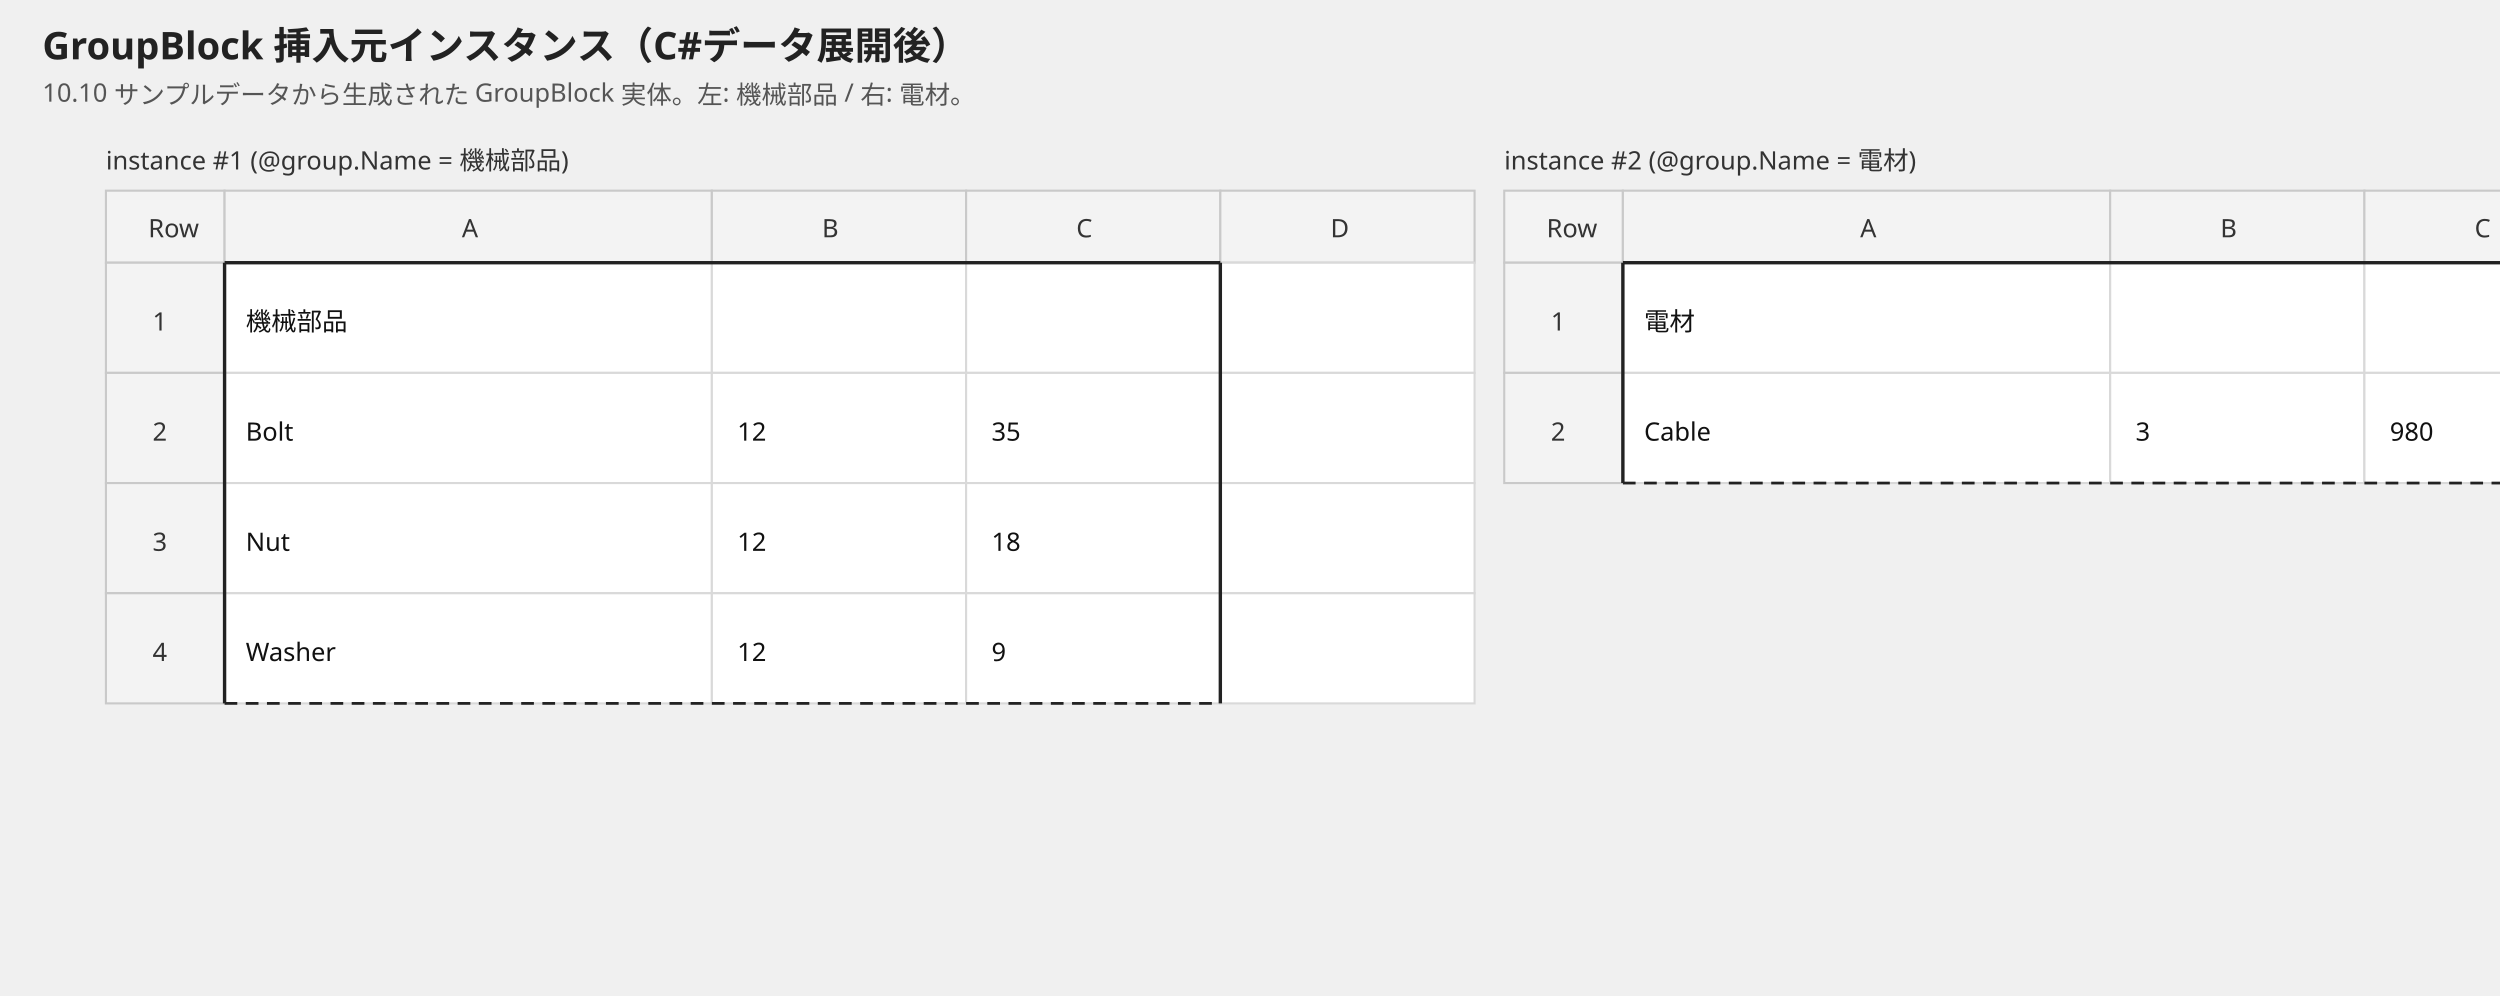
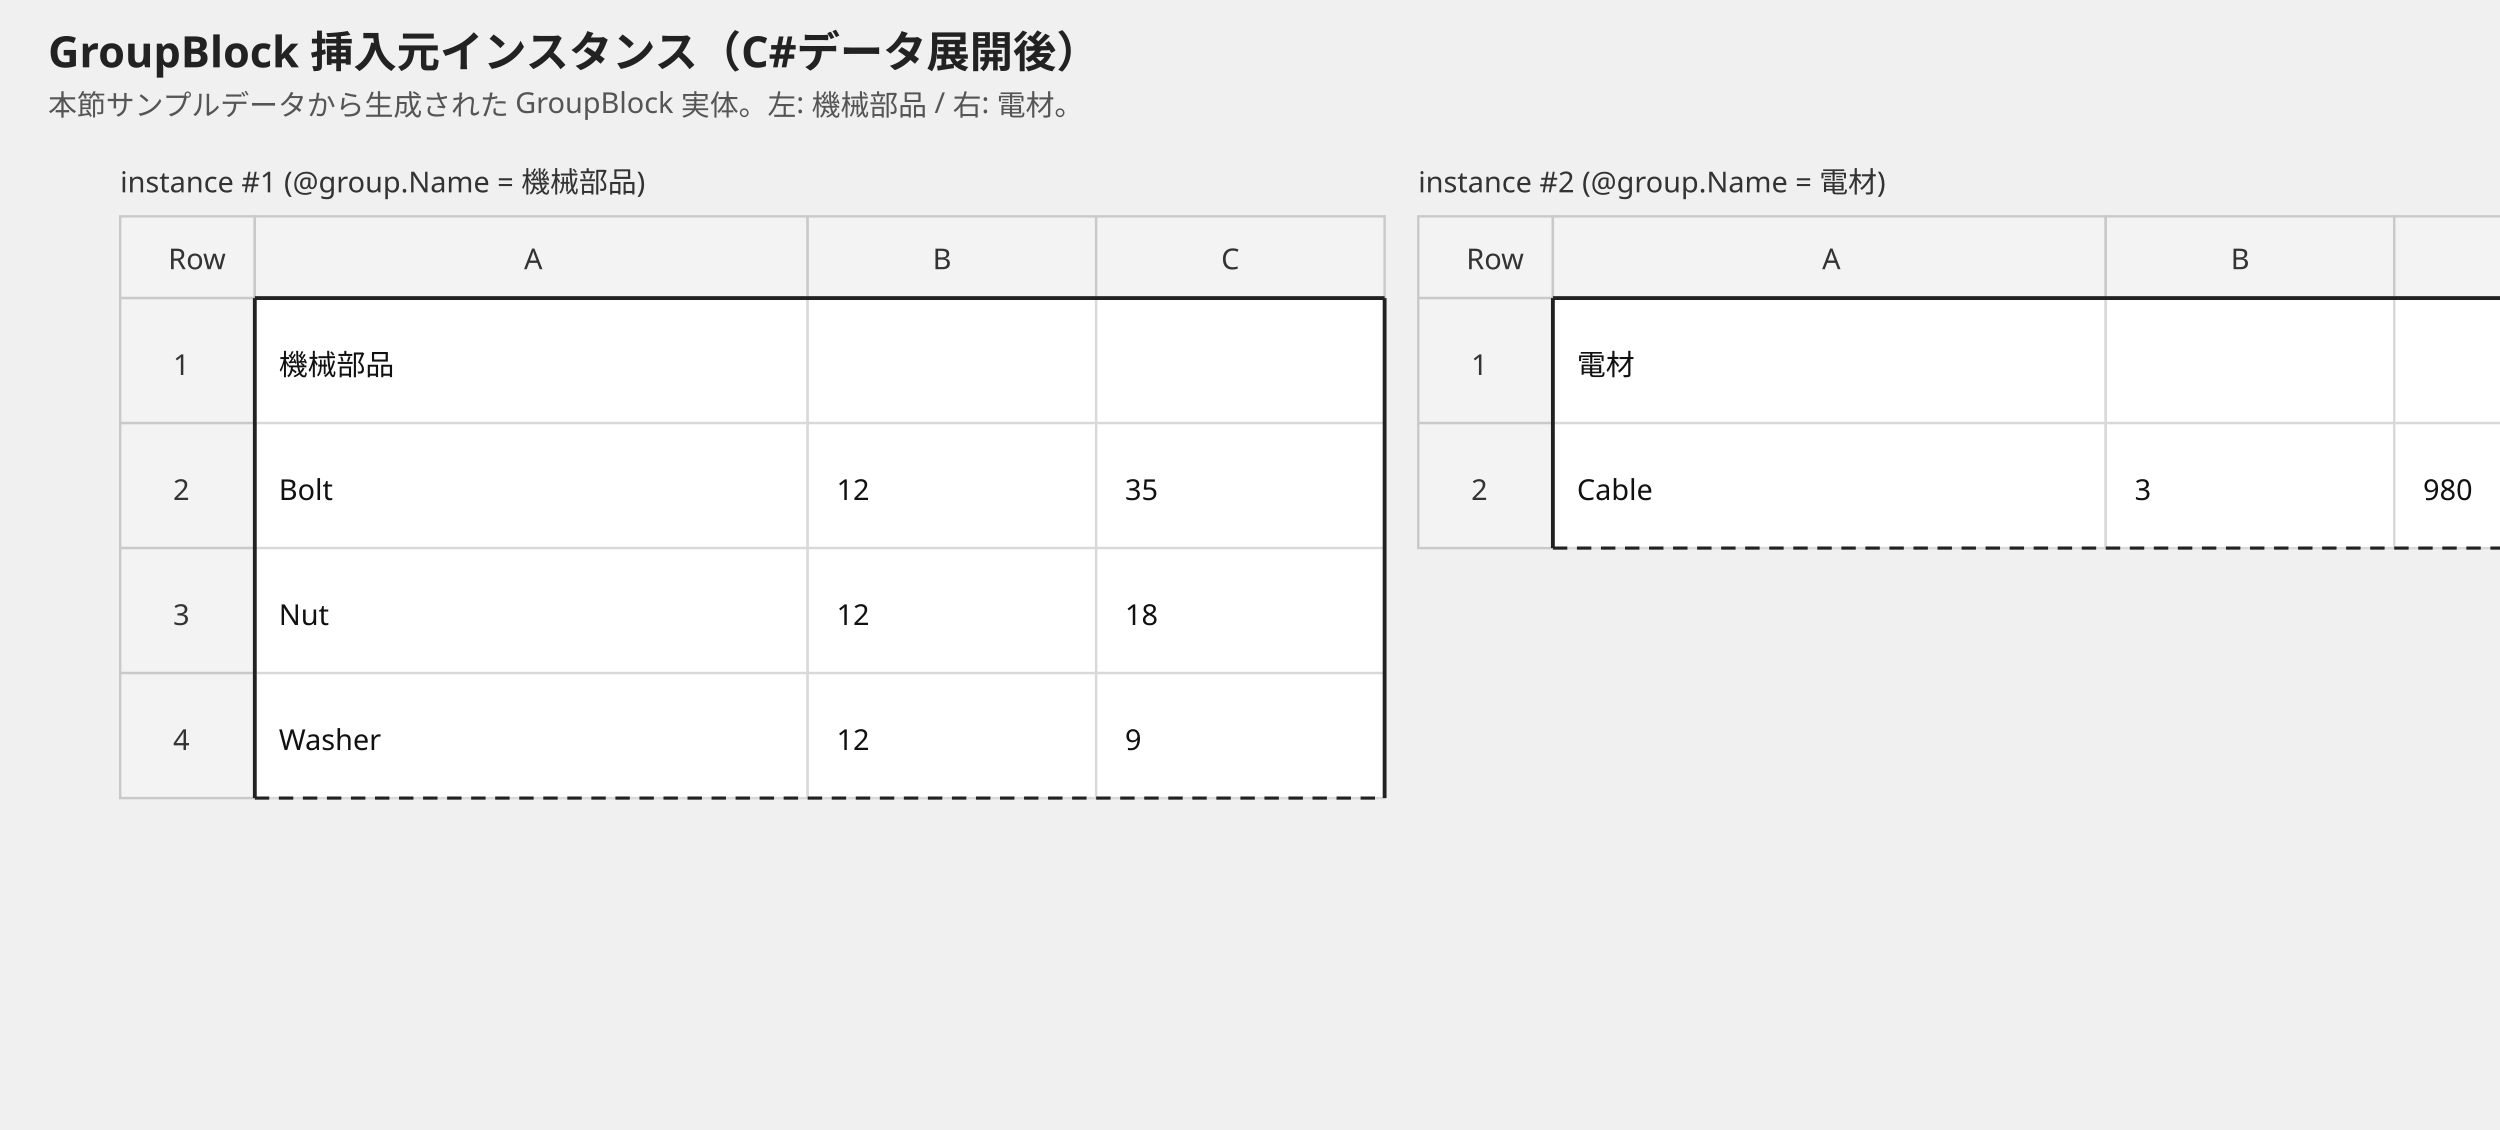
- <svg xmlns="http://www.w3.org/2000/svg" width="1180" height="470" viewBox="0 0 1180 470">
+ <svg xmlns="http://www.w3.org/2000/svg" width="1040" height="470" viewBox="0 0 1040 470">
  <style>
    .title { font: bold 18px Calibri, sans-serif; fill: #222; }
    .sub { font: 12px Calibri, sans-serif; fill: #555; }
    .hdr { font: 12px Calibri, sans-serif; fill: #333; }
    .txt { font: 12px Calibri, sans-serif; fill: #111; }
    .head { fill: #f3f3f3; stroke: #c9c9c9; stroke-width: 1; }
    .cell { fill: #fff; stroke: #d9d9d9; stroke-width: 1; }
    .solid { stroke: #222; stroke-width: 1.6; fill: none; }
    .dashed { stroke: #222; stroke-width: 1.3; stroke-dasharray: 6 4; fill: none; }
  </style>
  <text x="20" y="28" class="title">GroupBlock 挿入元インスタンス（C#データ展開後）</text>
-   <text x="20" y="48" class="sub">10.10 サンプルデータから生成された GroupBlock 実体。左: 機械部品 / 右: 電材。</text>
+   <text x="20" y="48" class="sub">本節サンプルデータから生成された GroupBlock 実体。左: 機械部品 / 右: 電材。</text>
  <g transform="translate(50,90)">
    <text x="0" y="-10" class="hdr">instance #1 (@group.Name = 機械部品)</text>
    <rect x="0" y="0" width="56" height="34" class="head" />
    <rect x="56" y="0" width="230" height="34" class="head" />
    <rect x="286" y="0" width="120" height="34" class="head" />
    <rect x="406" y="0" width="120" height="34" class="head" />
-     <rect x="526" y="0" width="120" height="34" class="head" />
    <text x="20" y="22" class="hdr">Row</text>
    <text x="168" y="22" class="hdr">A</text>
    <text x="338" y="22" class="hdr">B</text>
    <text x="458" y="22" class="hdr">C</text>
-     <text x="578" y="22" class="hdr">D</text>
    <rect x="0" y="34" width="56" height="52" class="head" />
    <rect x="56" y="34" width="230" height="52" class="cell" />
    <rect x="286" y="34" width="120" height="52" class="cell" />
    <rect x="406" y="34" width="120" height="52" class="cell" />
-     <rect x="526" y="34" width="120" height="52" class="cell" />
    <rect x="0" y="86" width="56" height="52" class="head" />
    <rect x="56" y="86" width="230" height="52" class="cell" />
    <rect x="286" y="86" width="120" height="52" class="cell" />
    <rect x="406" y="86" width="120" height="52" class="cell" />
-     <rect x="526" y="86" width="120" height="52" class="cell" />
    <rect x="0" y="138" width="56" height="52" class="head" />
    <rect x="56" y="138" width="230" height="52" class="cell" />
    <rect x="286" y="138" width="120" height="52" class="cell" />
    <rect x="406" y="138" width="120" height="52" class="cell" />
-     <rect x="526" y="138" width="120" height="52" class="cell" />
    <rect x="0" y="190" width="56" height="52" class="head" />
    <rect x="56" y="190" width="230" height="52" class="cell" />
    <rect x="286" y="190" width="120" height="52" class="cell" />
    <rect x="406" y="190" width="120" height="52" class="cell" />
-     <rect x="526" y="190" width="120" height="52" class="cell" />
    <text x="22" y="66" class="hdr">1</text>
    <text x="22" y="118" class="hdr">2</text>
    <text x="22" y="170" class="hdr">3</text>
    <text x="22" y="222" class="hdr">4</text>
    <text x="66" y="66" class="txt">機械部品</text>
    <text x="66" y="118" class="txt">Bolt</text>
    <text x="298" y="118" class="txt">12</text>
    <text x="418" y="118" class="txt">35</text>
    <text x="66" y="170" class="txt">Nut</text>
    <text x="298" y="170" class="txt">12</text>
    <text x="418" y="170" class="txt">18</text>
    <text x="66" y="222" class="txt">Washer</text>
    <text x="298" y="222" class="txt">12</text>
    <text x="418" y="222" class="txt">9</text>
    <line x1="56" y1="34" x2="526" y2="34" class="solid" />
    <line x1="56" y1="34" x2="56" y2="242" class="solid" />
    <line x1="526" y1="34" x2="526" y2="242" class="solid" />
    <line x1="56" y1="242" x2="526" y2="242" class="dashed" />
  </g>
-   <g transform="translate(710,90)">
+   <g transform="translate(590,90)">
    <text x="0" y="-10" class="hdr">instance #2 (@group.Name = 電材)</text>
    <rect x="0" y="0" width="56" height="34" class="head" />
    <rect x="56" y="0" width="230" height="34" class="head" />
    <rect x="286" y="0" width="120" height="34" class="head" />
    <rect x="406" y="0" width="120" height="34" class="head" />
-     <rect x="526" y="0" width="120" height="34" class="head" />
    <text x="20" y="22" class="hdr">Row</text>
    <text x="168" y="22" class="hdr">A</text>
    <text x="338" y="22" class="hdr">B</text>
    <text x="458" y="22" class="hdr">C</text>
-     <text x="578" y="22" class="hdr">D</text>
    <rect x="0" y="34" width="56" height="52" class="head" />
    <rect x="56" y="34" width="230" height="52" class="cell" />
    <rect x="286" y="34" width="120" height="52" class="cell" />
    <rect x="406" y="34" width="120" height="52" class="cell" />
-     <rect x="526" y="34" width="120" height="52" class="cell" />
    <rect x="0" y="86" width="56" height="52" class="head" />
    <rect x="56" y="86" width="230" height="52" class="cell" />
    <rect x="286" y="86" width="120" height="52" class="cell" />
    <rect x="406" y="86" width="120" height="52" class="cell" />
-     <rect x="526" y="86" width="120" height="52" class="cell" />
    <text x="22" y="66" class="hdr">1</text>
    <text x="22" y="118" class="hdr">2</text>
    <text x="66" y="66" class="txt">電材</text>
    <text x="66" y="118" class="txt">Cable</text>
    <text x="298" y="118" class="txt">3</text>
    <text x="418" y="118" class="txt">980</text>
    <line x1="56" y1="34" x2="526" y2="34" class="solid" />
    <line x1="56" y1="34" x2="56" y2="138" class="solid" />
    <line x1="526" y1="34" x2="526" y2="138" class="solid" />
    <line x1="56" y1="138" x2="526" y2="138" class="dashed" />
  </g>
</svg>
